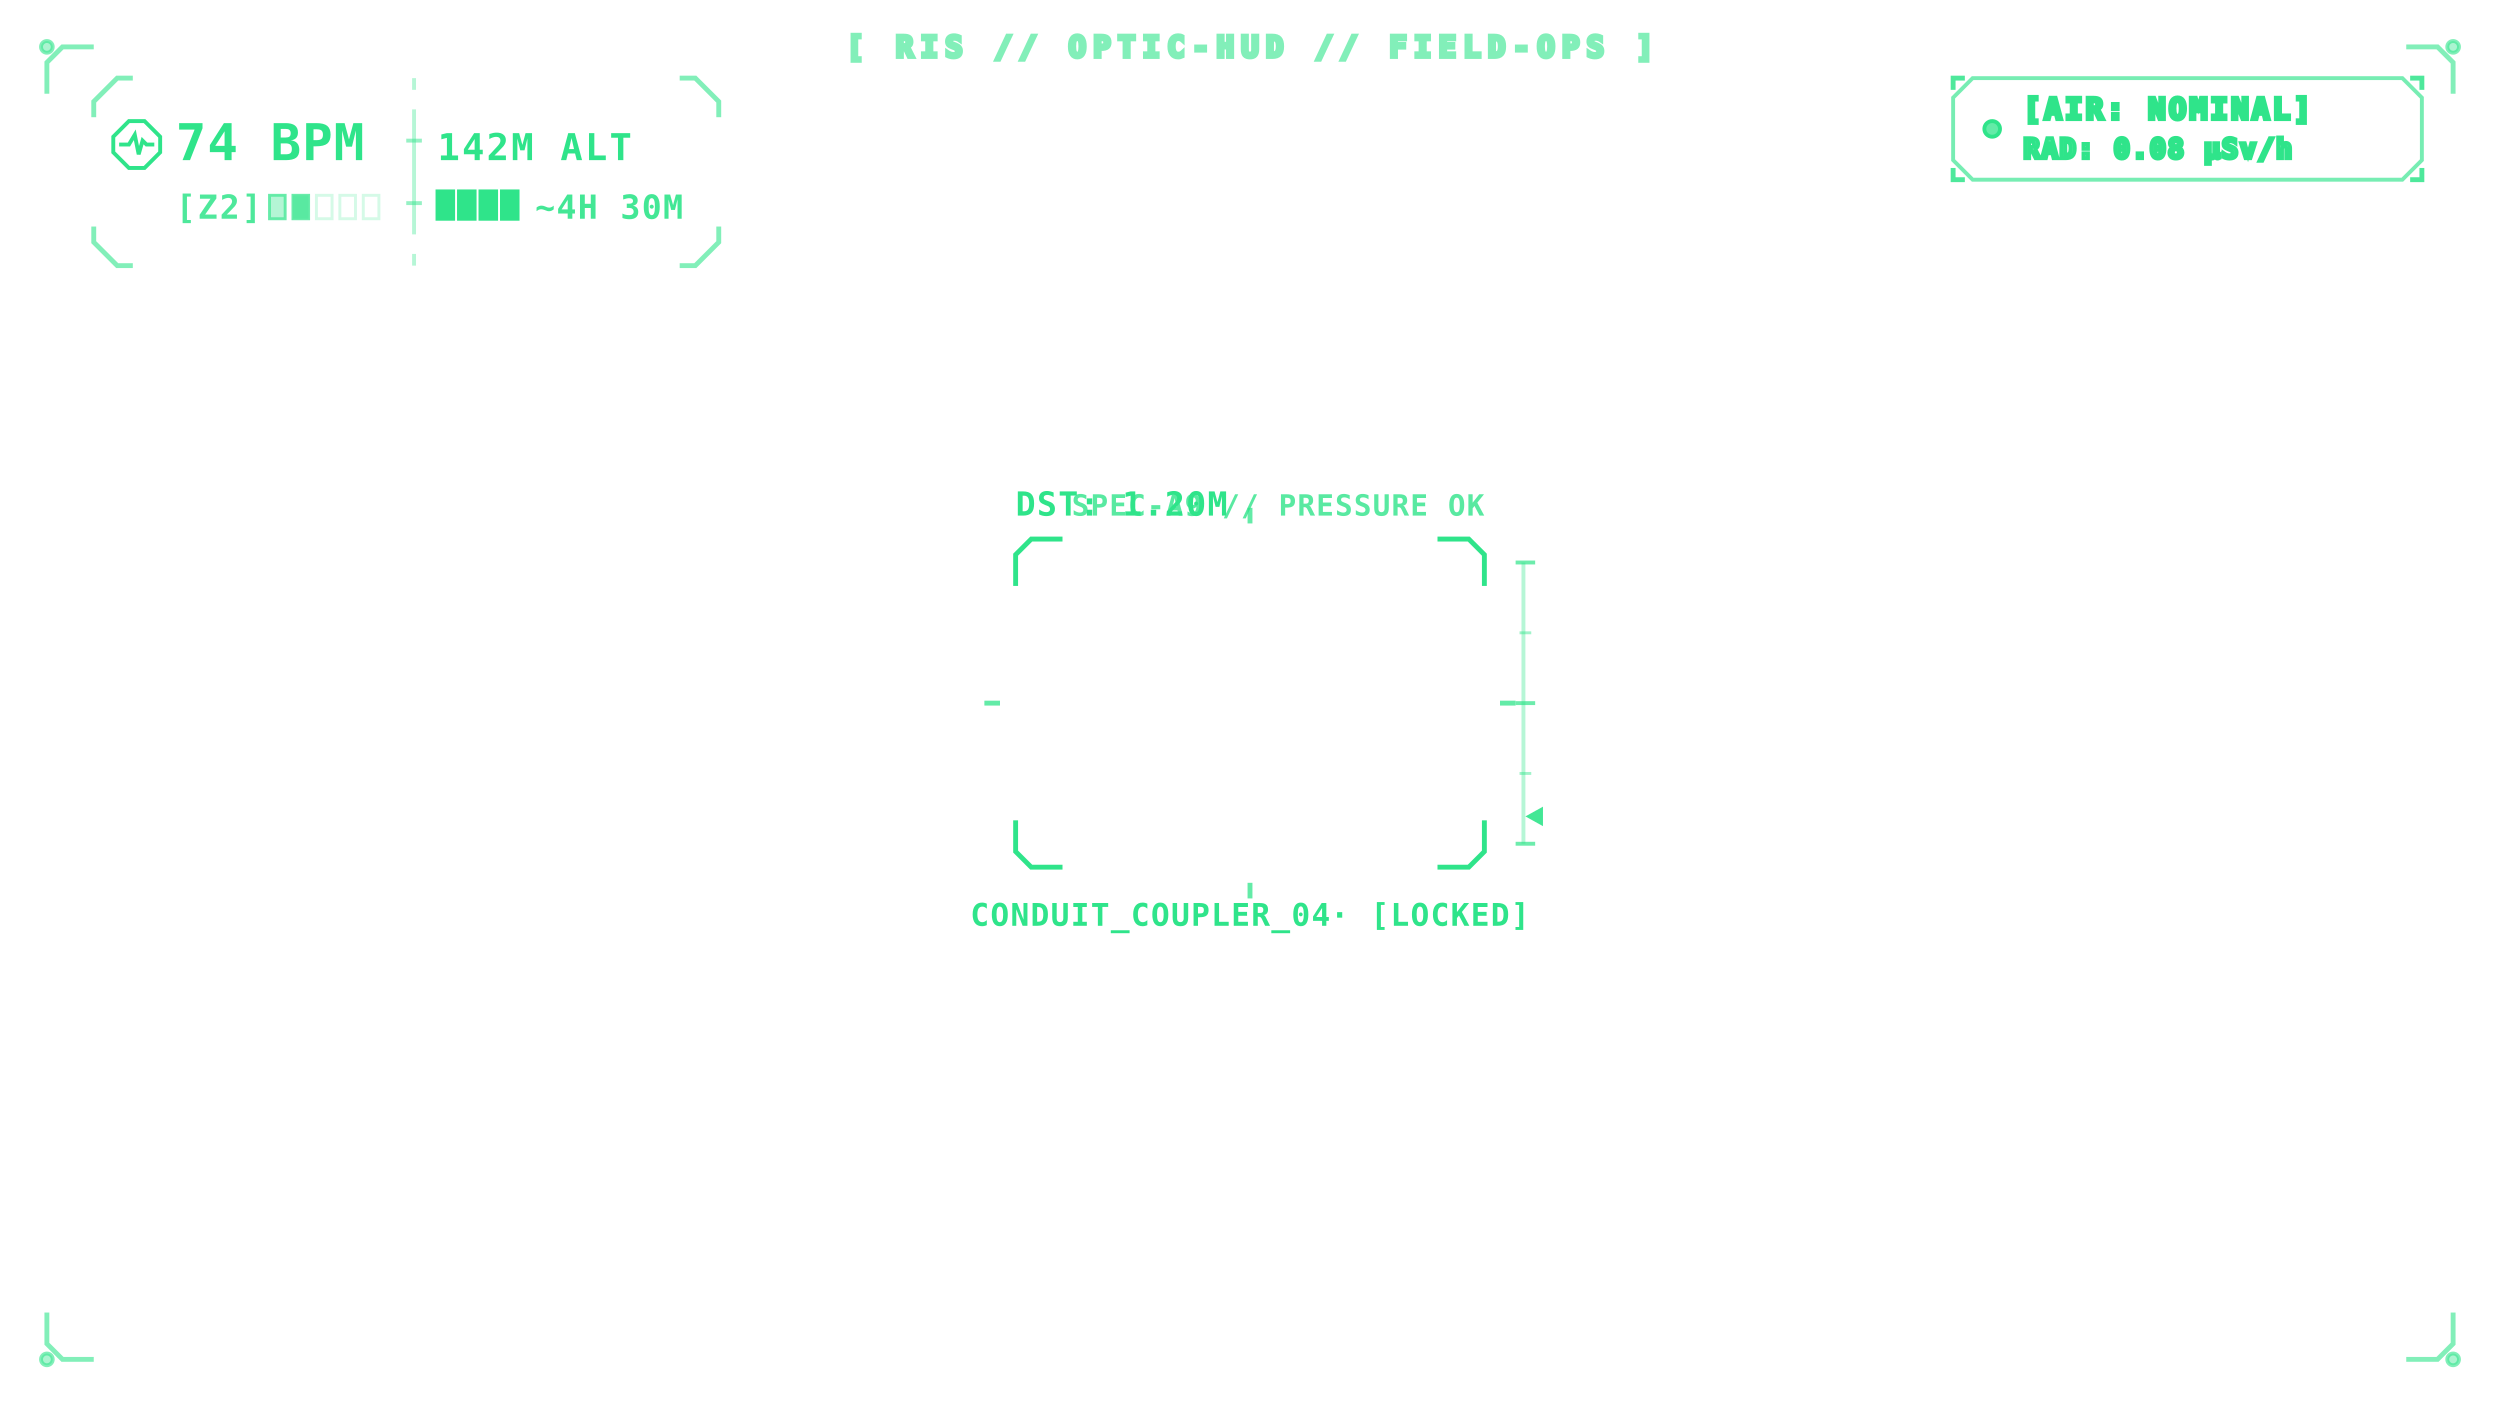
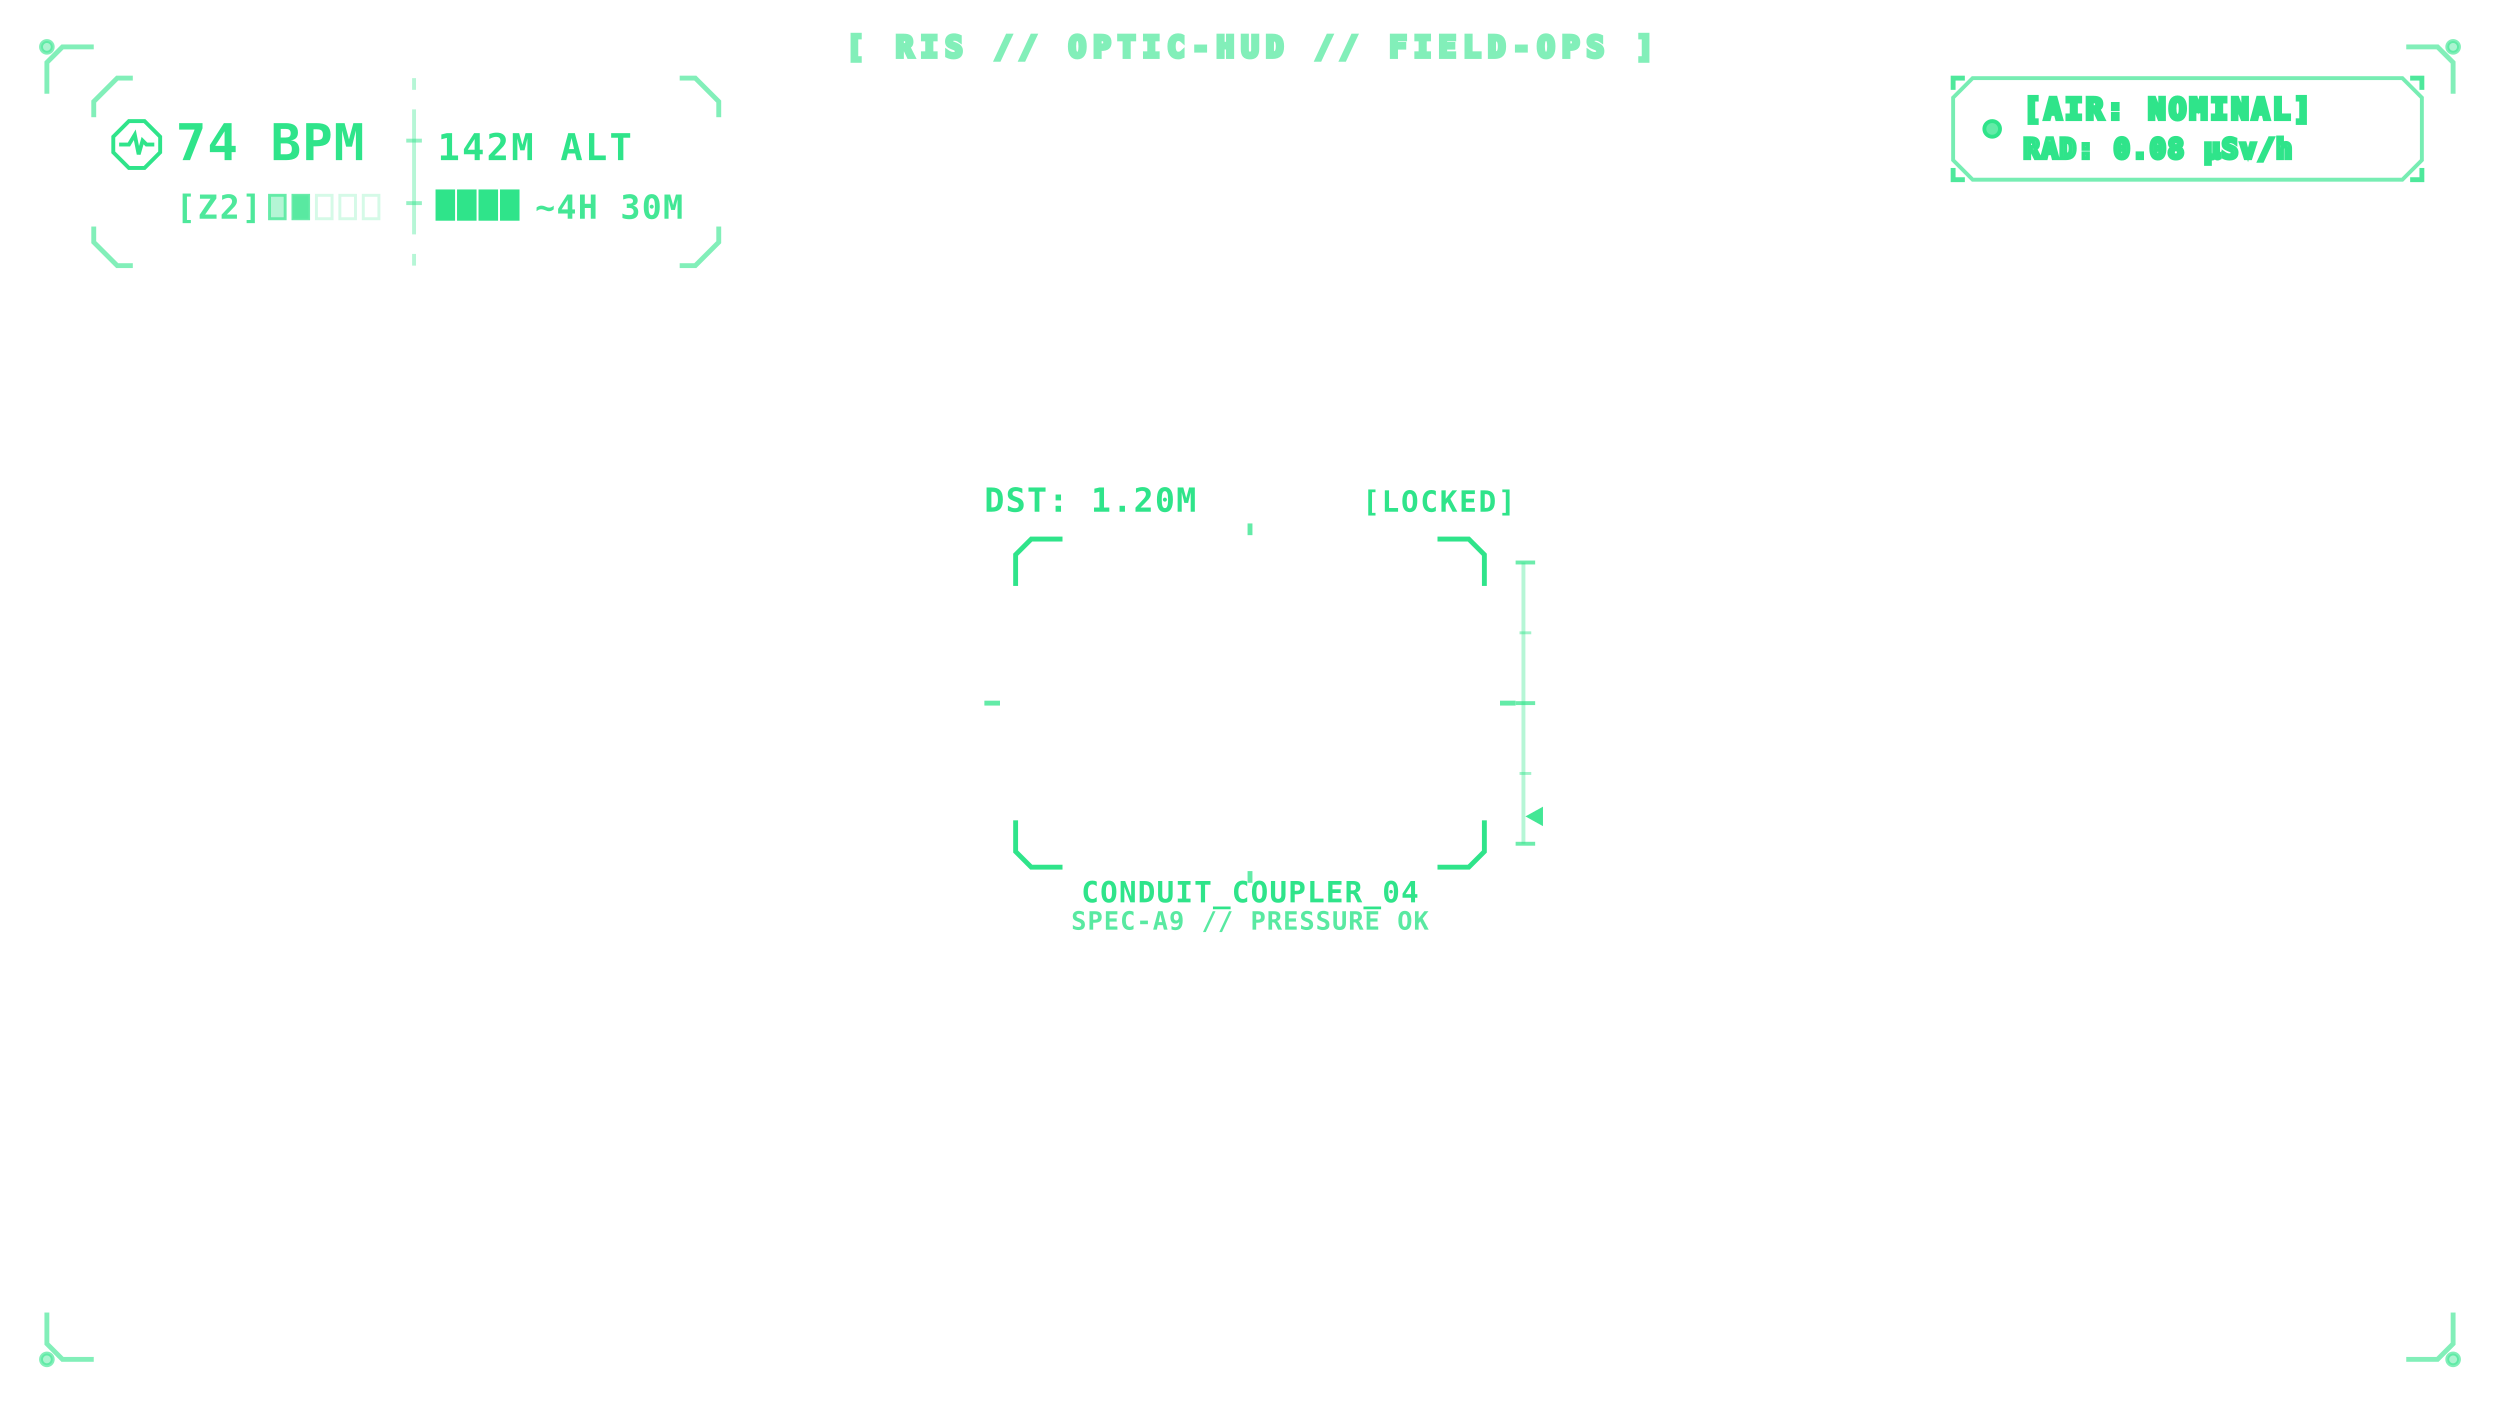
<svg xmlns="http://www.w3.org/2000/svg" color="#2fe48a" viewBox="0 0 640 360" width="640" height="360" fill="none" stroke="#2fe48a" stroke-width="1" shape-rendering="geometricPrecision" role="region" aria-label="Smart Glasses Heads Up Display" data-mode="field-ops" data-brand="biohub" data-optical-profile="phosphor-green" class="ris-eyewear-hud ris-eyewear-glass ris-eyewear-profile-phosphor" style="background:transparent; color: #2fe48a; overflow:visible;">
  <defs>
    <style>
      :root, svg {
        --ris-primary: #2fe48a;
        --ris-accent: #e6a23c;
        --ris-yellow: #e6a23c;
        --ris-cyan: #6fb3c9;
        --ris-green: #2fe48a;
        --ris-red: #ff2d3c;
        --ris-violet: #8479be;
        --ris-fg4: #97a4ad;
        --ris-bg: #0a0a0c;
        --ris-line: rgba(111, 179, 201, 0.4);
        --ris-font-mono: 'JetBrains Mono', ui-monospace, SFMono-Regular, Menlo, Monaco, Consolas, monospace;
        color: #2fe48a;
        font-family: 'JetBrains Mono', ui-monospace, SFMono-Regular, Menlo, Monaco, Consolas, monospace;
      }
    </style>
  </defs>
  <g class="ris-hud-registration-ticks" stroke-opacity="0.6">
    <path d="M 12 24 L 12 16 L 16 12 L 24 12" stroke="#2fe48a" stroke-width="1.25" vector-effect="non-scaling-stroke" />
    <circle cx="12" cy="12" r="1.5" fill="#2fe48a" fill-opacity="0.4" />
    <path d="M 616 12 L 624 12 L 628 16 L 628 24" stroke="#2fe48a" stroke-width="1.25" vector-effect="non-scaling-stroke" />
    <circle cx="628" cy="12" r="1.5" fill="#2fe48a" fill-opacity="0.4" />
    <path d="M 12 336 L 12 344 L 16 348 L 24 348" stroke="#2fe48a" stroke-width="1.25" vector-effect="non-scaling-stroke" />
    <circle cx="12" cy="348" r="1.5" fill="#2fe48a" fill-opacity="0.4" />
    <path d="M 616 348 L 624 348 L 628 344 L 628 336" stroke="#2fe48a" stroke-width="1.25" vector-effect="non-scaling-stroke" />
    <circle cx="628" cy="348" r="1.5" fill="#2fe48a" fill-opacity="0.4" />
  </g>
  <g class="ris-hud-brand-tag" opacity="0.6">
    <text x="320" y="12" text-anchor="middle" dominant-baseline="central" fill="#2fe48a" font-size="7.5" font-weight="700" font-family="ui-monospace, SFMono-Regular, Menlo, Monaco, Consolas, monospace" letter-spacing="1.8">[ RIS // OPTIC-HUD // FIELD-OPS ]</text>
  </g>
  <g transform="translate(240, 120)">
    <svg viewBox="0 0 160 120" width="160" height="120" fill="none" stroke="#2fe48a" stroke-width="1" shape-rendering="geometricPrecision" role="img" aria-label="Spatial Inspection: CONDUIT_COUPLER_04, DST 1.20M, status [LOCKED], SPEC-A9 // PRESSURE OK" data-status="locked" data-brand="biohub" data-optical-profile="phosphor-green" class="ris-micro-inspection ris-eyewear-glass ris-eyewear-profile-phosphor" style="color: #2fe48a; background:transparent; overflow:visible;">
+       <defs>
+         <clipPath id=":Rn:">
+           <rect x="18" y="105" width="124" height="15" />
+         </clipPath>
+       </defs>
      <g class="ris-micro-inspection-brackets" opacity="1">
        <path d="M 20 30 L 20 22 L 24 18 L 32 18" fill="none" stroke="#2fe48a" stroke-width="1.25" vector-effect="non-scaling-stroke" />
        <path d="M 128 18 L 136 18 L 140 22 L 140 30" fill="none" stroke="#2fe48a" stroke-width="1.25" vector-effect="non-scaling-stroke" />
        <path d="M 20 90 L 20 98 L 24 102 L 32 102" fill="none" stroke="#2fe48a" stroke-width="1.25" vector-effect="non-scaling-stroke" />
        <path d="M 128 102 L 136 102 L 140 98 L 140 90" fill="none" stroke="#2fe48a" stroke-width="1.25" vector-effect="non-scaling-stroke" />
      </g>
      <g class="ris-micro-boresight-ticks" opacity="0.75">
-         <line x1="80" y1="10" x2="80" y2="14" stroke="#2fe48a" stroke-width="1.25" vector-effect="non-scaling-stroke" />
-         <line x1="80" y1="106" x2="80" y2="110" stroke="#2fe48a" stroke-width="1.25" vector-effect="non-scaling-stroke" />
+         <line x1="80" y1="14" x2="80" y2="17" stroke="#2fe48a" stroke-width="1.25" vector-effect="non-scaling-stroke" />
+         <line x1="80" y1="103" x2="80" y2="106" stroke="#2fe48a" stroke-width="1.25" vector-effect="non-scaling-stroke" />
        <line x1="12" y1="60" x2="16" y2="60" stroke="#2fe48a" stroke-width="1.25" vector-effect="non-scaling-stroke" />
        <line x1="144" y1="60" x2="148" y2="60" stroke="#2fe48a" stroke-width="1.25" vector-effect="non-scaling-stroke" />
      </g>
      <g class="ris-micro-range-ruler">
        <line x1="150" y1="24" x2="150" y2="96" stroke="#2fe48a" stroke-width="1" stroke-opacity="0.35" vector-effect="non-scaling-stroke" />
        <line x1="148" y1="24" x2="153" y2="24" stroke="#2fe48a" stroke-width="1" stroke-opacity="0.7" vector-effect="non-scaling-stroke" />
        <line x1="149" y1="42" x2="152" y2="42" stroke="#2fe48a" stroke-width="0.75" stroke-opacity="0.45" vector-effect="non-scaling-stroke" />
        <line x1="148" y1="60" x2="153" y2="60" stroke="#2fe48a" stroke-width="1" stroke-opacity="0.7" vector-effect="non-scaling-stroke" />
        <line x1="149" y1="78" x2="152" y2="78" stroke="#2fe48a" stroke-width="0.75" stroke-opacity="0.45" vector-effect="non-scaling-stroke" />
        <line x1="148" y1="96" x2="153" y2="96" stroke="#2fe48a" stroke-width="1" stroke-opacity="0.7" vector-effect="non-scaling-stroke" />
        <polygon points="155,86.5 150.5,89 155,91.5" fill="#2fe48a" stroke="none" opacity="0.9" />
      </g>
      <g class="ris-micro-inspection-chip-top">
-         <text x="20" y="12" font-size="8.5" font-weight="800" font-family="'JetBrains Mono', monospace" letter-spacing="0.04em" fill="#2fe48a" stroke="none">DST: 1.20M</text>
-         <text x="140" y="12" text-anchor="end" font-size="7.5" font-weight="600" font-family="'JetBrains Mono', monospace" letter-spacing="0.04em" fill="#2fe48a" stroke="none" opacity="0.8">SPEC-A9 // PRESSURE OK</text>
+         <text x="12" y="11" font-size="8.5" font-weight="800" font-family="'JetBrains Mono', monospace" letter-spacing="0.04em" fill="#2fe48a" stroke="none">DST: 1.20M</text>
+         <text x="148" y="11" text-anchor="end" font-size="7.5" font-weight="700" font-family="'JetBrains Mono', monospace" letter-spacing="0.06em" fill="#2fe48a" stroke="none">[LOCKED]</text>
      </g>
-       <g class="ris-micro-inspection-chip-bottom">
-         <text x="80" y="117" text-anchor="middle" font-size="8" font-weight="700" font-family="'JetBrains Mono', monospace" letter-spacing="0.04em" fill="#2fe48a" stroke="none">CONDUIT_COUPLER_04<tspan opacity="0.85"> · [LOCKED]</tspan>
-         </text>
+       <g class="ris-micro-inspection-chip-bottom" clip-path="url(#:Rn:)">
+         <text x="80" y="111" text-anchor="middle" font-size="7.5" font-weight="700" font-family="'JetBrains Mono', monospace" letter-spacing="0.04em" fill="#2fe48a" stroke="none">CONDUIT_COUPLER_04</text>
+         <text x="80" y="118" text-anchor="middle" font-size="6.5" font-weight="600" font-family="'JetBrains Mono', monospace" letter-spacing="0.04em" fill="#2fe48a" stroke="none" opacity="0.8">SPEC-A9 // PRESSURE OK</text>
      </g>
    </svg>
  </g>
  <g transform="translate(24, 20)">
    <svg viewBox="0 0 160 48" width="160" height="48" fill="none" stroke="#2fe48a" stroke-width="1" shape-rendering="geometricPrecision" role="img" aria-label="Vital telemetry: 74 BPM, Zone 2, 142M ALT, Battery 88% (~4H 30M)" data-brand="biohub" data-optical-profile="phosphor-green" data-hr-zone="2" data-animated="false" class="ris-micro-vital ris-eyewear-glass ris-eyewear-profile-phosphor" style="color: #2fe48a; overflow:visible;">
      <path d="M 0 10 L 0 6 L 6 0 L 10 0" fill="none" stroke="#2fe48a" stroke-width="1.25" stroke-opacity="0.6" vector-effect="non-scaling-stroke" />
      <path d="M 150 0 L 154 0 L 160 6 L 160 10" fill="none" stroke="#2fe48a" stroke-width="1.25" stroke-opacity="0.6" vector-effect="non-scaling-stroke" />
      <path d="M 0 38 L 0 42 L 6 48 L 10 48" fill="none" stroke="#2fe48a" stroke-width="1.25" stroke-opacity="0.6" vector-effect="non-scaling-stroke" />
      <path d="M 150 48 L 154 48 L 160 42 L 160 38" fill="none" stroke="#2fe48a" stroke-width="1.25" stroke-opacity="0.6" vector-effect="non-scaling-stroke" />
      <line x1="82" y1="0" x2="82" y2="3" stroke="#2fe48a" stroke-width="1" stroke-opacity="0.35" vector-effect="non-scaling-stroke" />
      <line x1="82" y1="45" x2="82" y2="48" stroke="#2fe48a" stroke-width="1" stroke-opacity="0.35" vector-effect="non-scaling-stroke" />
      <g class="ris-micro-vital-divider">
        <line x1="82" y1="8" x2="82" y2="40" stroke="#2fe48a" stroke-width="1" stroke-opacity="0.35" vector-effect="non-scaling-stroke" />
        <line x1="80" y1="16" x2="84" y2="16" stroke="#2fe48a" stroke-width="1" stroke-opacity="0.5" vector-effect="non-scaling-stroke" />
        <line x1="80" y1="32" x2="84" y2="32" stroke="#2fe48a" stroke-width="1" stroke-opacity="0.5" vector-effect="non-scaling-stroke" />
      </g>
      <g class="ris-micro-vital-heart">
        <g style="color: #2fe48a; transform-origin:11px 17px; overflow: visible;">
          <polygon points="9,11 13,11 17,15 17,19 13,23 9,23 5,19 5,15" fill="none" stroke="#2fe48a" stroke-width="1" vector-effect="non-scaling-stroke" />
          <path d="M 7,17 L 9,17 L 10.5,14.5 L 11.5,19.5 L 12.5,16 L 13.5,17 L 15,17" fill="none" stroke="#2fe48a" stroke-width="1" stroke-linecap="square" stroke-linejoin="miter" vector-effect="non-scaling-stroke" />
        </g>
        <text x="21" y="21" font-size="13" font-weight="800" font-family="'JetBrains Mono', monospace" letter-spacing="0.02em" fill="#2fe48a" stroke="none">74 BPM</text>
        <text x="21" y="36" font-size="8.5" font-weight="700" font-family="'JetBrains Mono', monospace" letter-spacing="0.06em" fill="#2fe48a" stroke="none" opacity="0.85">[Z2]</text>
        <g class="ris-micro-vital-zone-ticks" opacity="0.8">
          <rect x="45" y="30" width="4" height="6" fill="#2fe48a" fill-opacity="0.45" stroke="#2fe48a" stroke-width="0.75" stroke-opacity="0.9" vector-effect="non-scaling-stroke" />
          <rect x="51" y="30" width="4" height="6" fill="#2fe48a" fill-opacity="1" stroke="#2fe48a" stroke-width="0.75" stroke-opacity="0.9" vector-effect="non-scaling-stroke" />
          <rect x="57" y="30" width="4" height="6" fill="none" fill-opacity="0" stroke="#2fe48a" stroke-width="0.75" stroke-opacity="0.25" vector-effect="non-scaling-stroke" />
          <rect x="63" y="30" width="4" height="6" fill="none" fill-opacity="0" stroke="#2fe48a" stroke-width="0.75" stroke-opacity="0.25" vector-effect="non-scaling-stroke" />
          <rect x="69" y="30" width="4" height="6" fill="none" fill-opacity="0" stroke="#2fe48a" stroke-width="0.75" stroke-opacity="0.25" vector-effect="non-scaling-stroke" />
        </g>
      </g>
      <g class="ris-micro-vital-env">
        <text x="88" y="21" font-size="9.5" font-weight="700" font-family="'JetBrains Mono', monospace" letter-spacing="0.06em" fill="#2fe48a" stroke="none">142M ALT</text>
        <g class="ris-micro-vital-battery">
          <rect x="88" y="29" width="4" height="7" fill="#2fe48a" fill-opacity="1" stroke="#2fe48a" stroke-width="1" stroke-opacity="1" shape-rendering="geometricPrecision" vector-effect="non-scaling-stroke" />
          <rect x="93.5" y="29" width="4" height="7" fill="#2fe48a" fill-opacity="1" stroke="#2fe48a" stroke-width="1" stroke-opacity="1" shape-rendering="geometricPrecision" vector-effect="non-scaling-stroke" />
          <rect x="99" y="29" width="4" height="7" fill="#2fe48a" fill-opacity="1" stroke="#2fe48a" stroke-width="1" stroke-opacity="1" shape-rendering="geometricPrecision" vector-effect="non-scaling-stroke" />
          <rect x="104.5" y="29" width="4" height="7" fill="#2fe48a" fill-opacity="1" stroke="#2fe48a" stroke-width="1" stroke-opacity="1" shape-rendering="geometricPrecision" vector-effect="non-scaling-stroke" />
          <text x="113" y="36" font-size="8.5" font-weight="700" font-family="'JetBrains Mono', monospace" letter-spacing="0.04em" fill="#2fe48a" stroke="none" opacity="0.9">~4H 30M</text>
        </g>
      </g>
    </svg>
  </g>
  <g transform="translate(500, 20)" role="group" aria-label="Environmental Status: [AIR: NOMINAL] · RAD: 0.08 μSv/h">
    <path d="M 5 0 L 115 0 L 120 5 L 120 21 L 115 26 L 5 26 L 0 21 L 0 5 Z" fill="none" stroke="#2fe48a" stroke-width="1" stroke-opacity="0.65" vector-effect="non-scaling-stroke" />
    <path d="M 3 0 L 0 0 L 0 3 M 117 0 L 120 0 L 120 3 M 0 23 L 0 26 L 3 26 M 120 23 L 120 26 L 117 26" fill="none" stroke="#2fe48a" stroke-width="1.25" stroke-opacity="0.85" vector-effect="non-scaling-stroke" />
    <circle cx="10" cy="13" r="2" fill="#2fe48a" fill-opacity="0.75" />
    <text x="18" y="10.5" fill="#2fe48a" font-size="7.5" font-weight="700" font-family="ui-monospace, SFMono-Regular, Menlo, Monaco, Consolas, monospace" letter-spacing="0.8">[AIR: NOMINAL]</text>
    <text x="18" y="20.5" fill="#2fe48a" fill-opacity="0.8" font-size="7" font-weight="600" font-family="ui-monospace, SFMono-Regular, Menlo, Monaco, Consolas, monospace" letter-spacing="0.4">RAD: 0.08 μSv/h</text>
  </g>
</svg>
